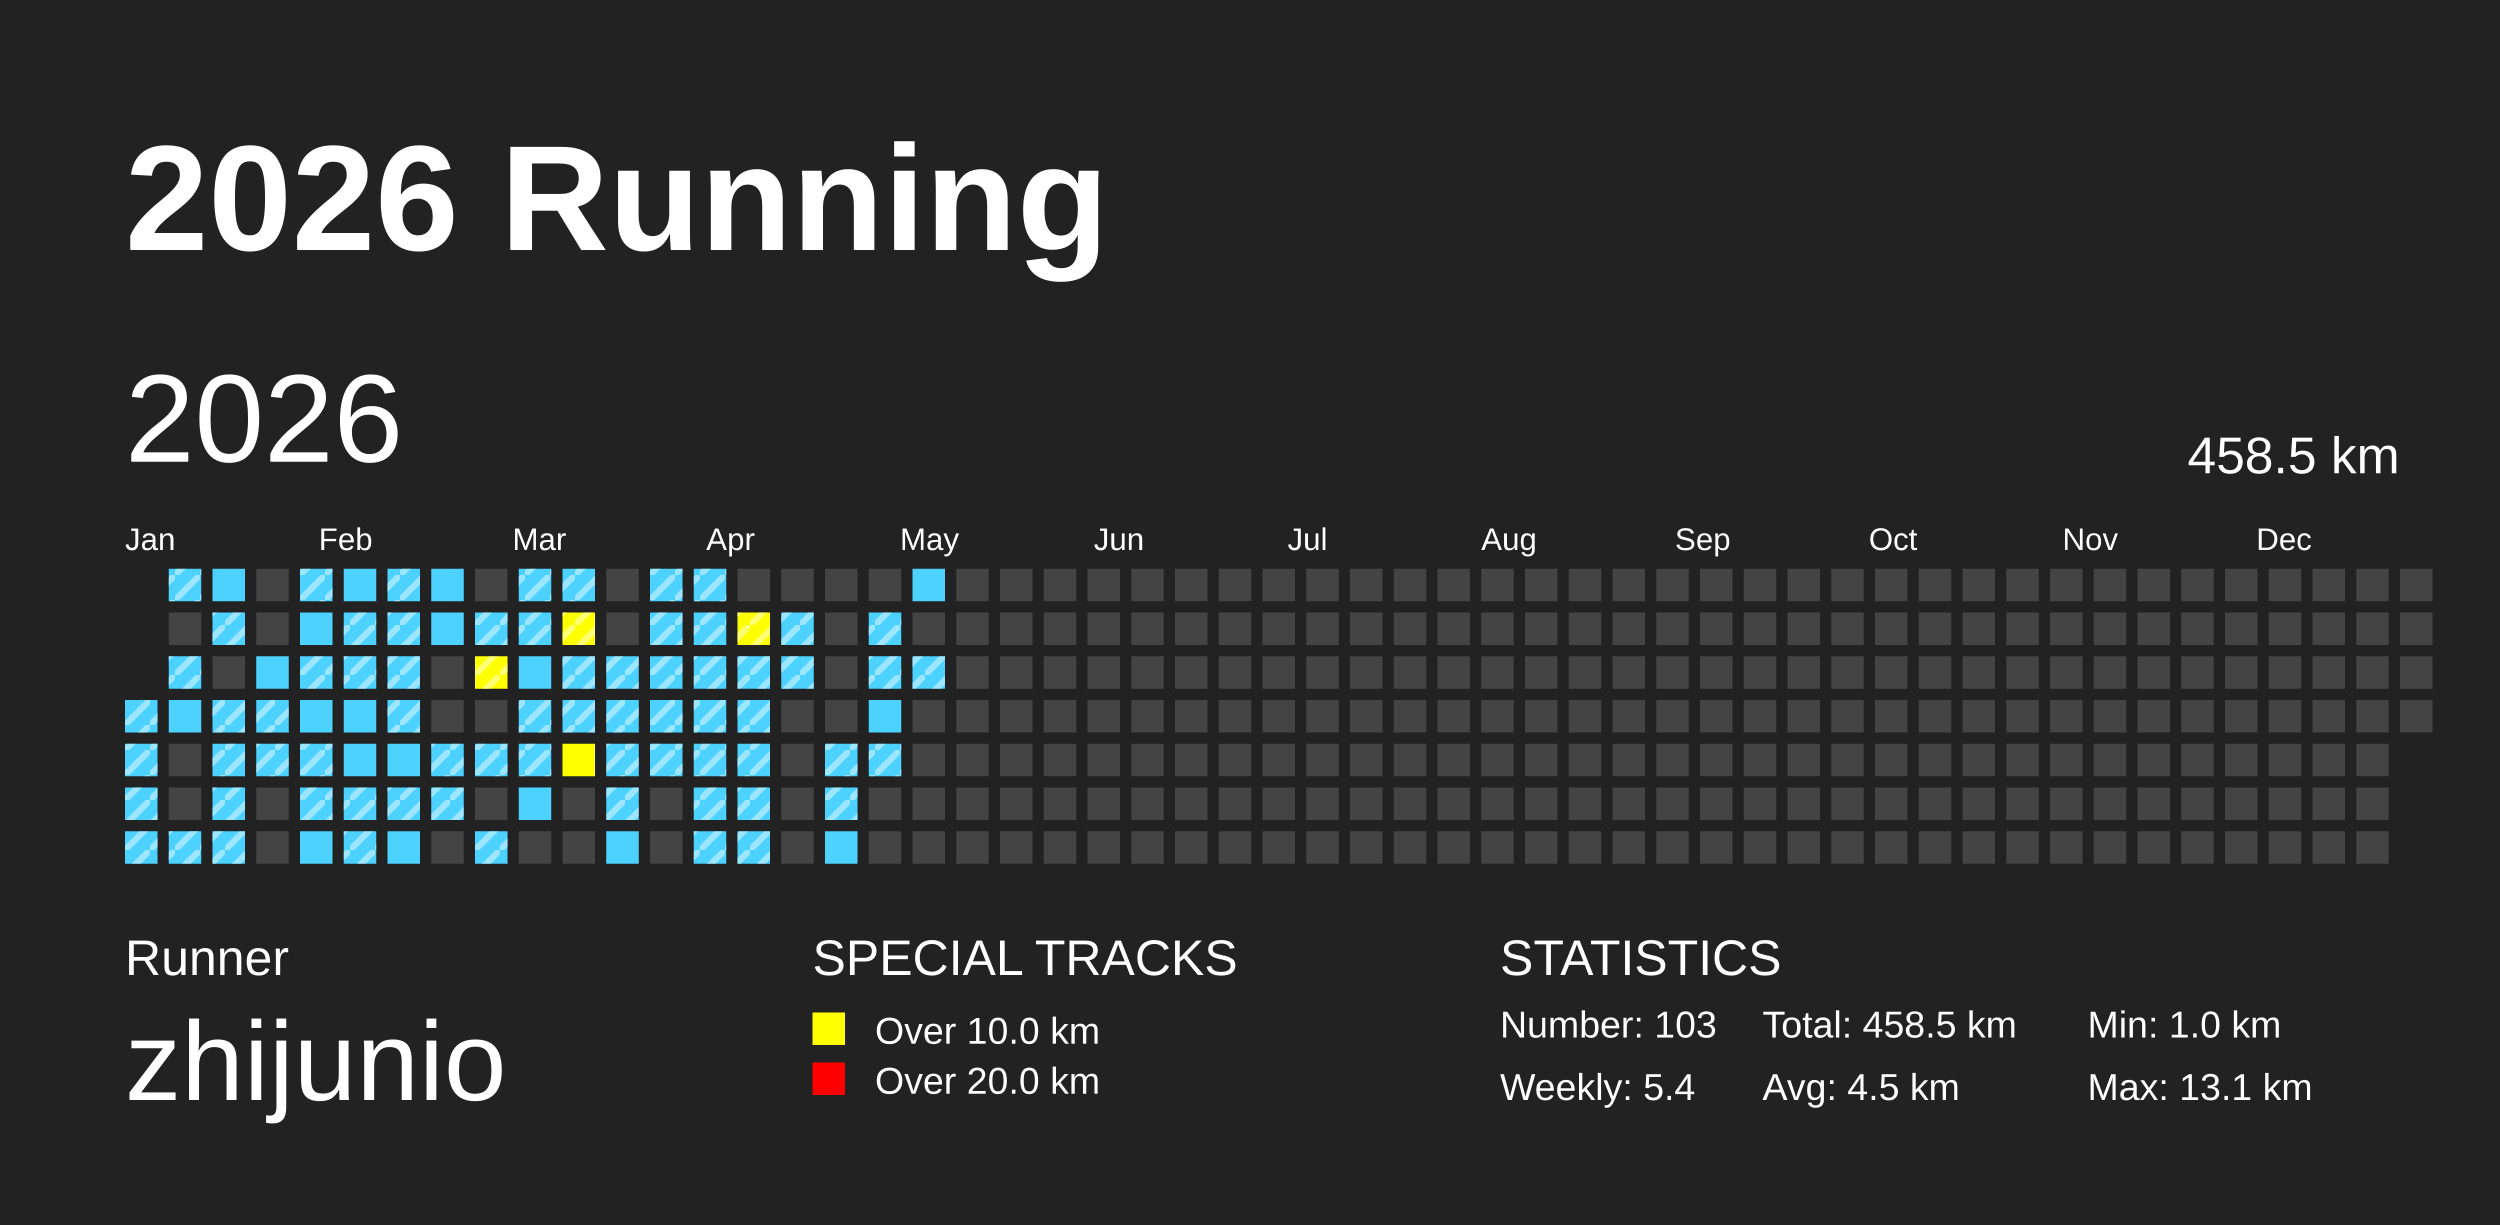
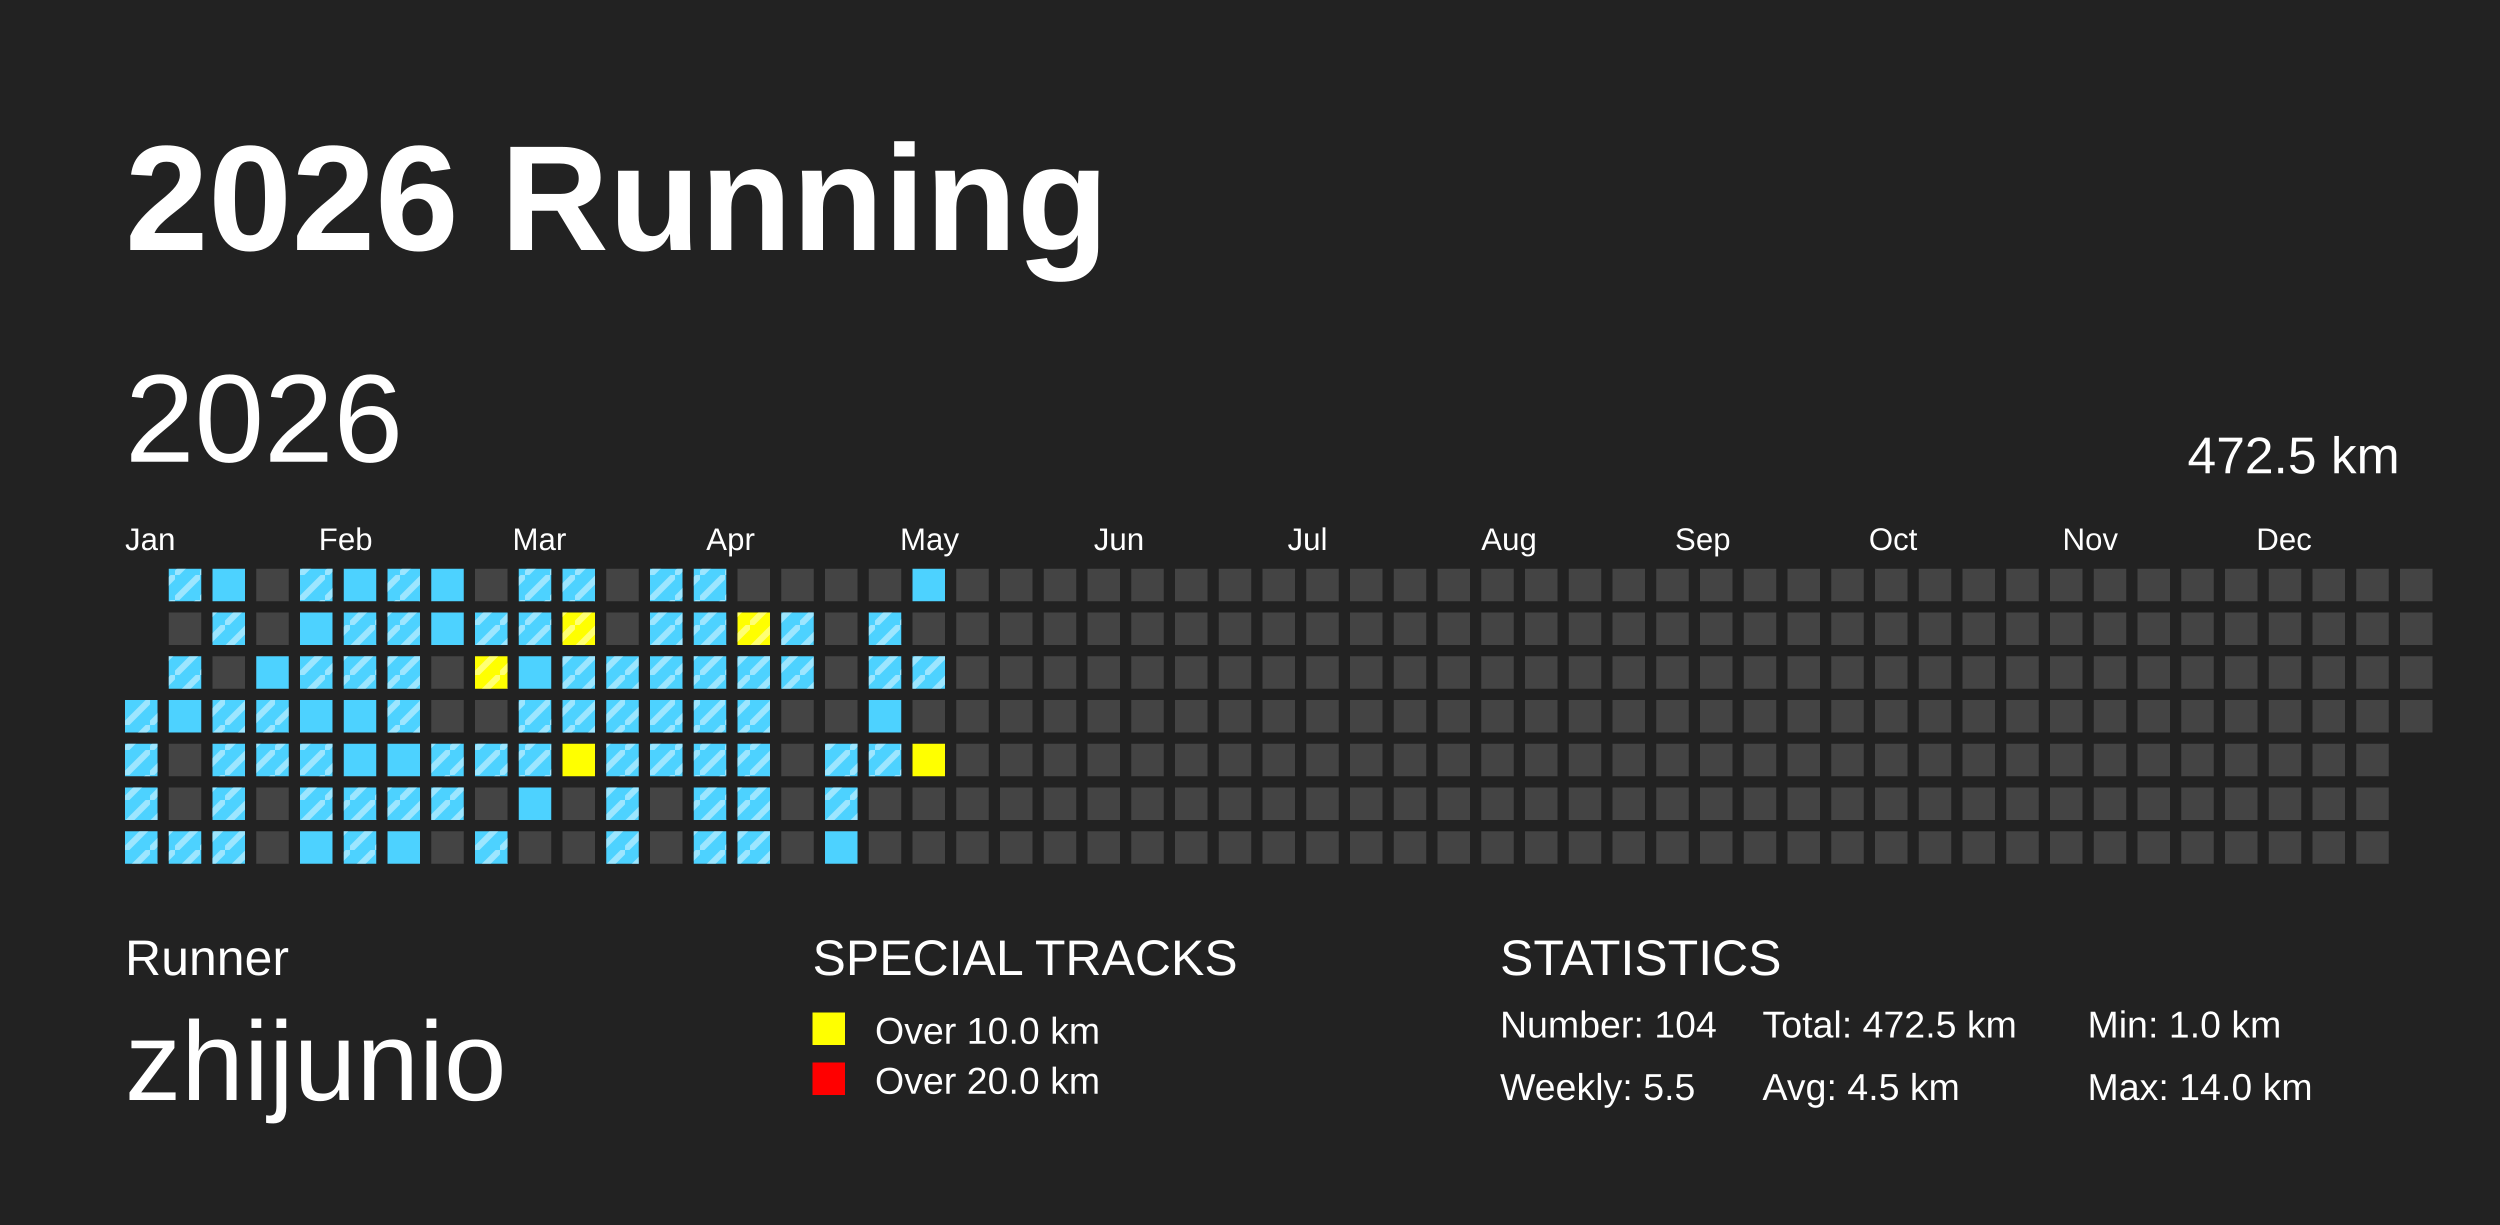
<svg xmlns="http://www.w3.org/2000/svg" baseProfile="full" height="98mm" version="1.1" viewBox="0,0,200,98" width="200mm">
  <defs>
    <pattern height="2" id="indoor-stripe" patternUnits="userSpaceOnUse" width="2">
      <line stroke="white" stroke-opacity="0.45" stroke-width="0.5" x1="0" x2="2" y1="2" y2="0" />
    </pattern>
  </defs>
  <rect fill="#222222" height="98" width="200" x="0" y="0" />
  <text fill="#FFFFFF" style="font-size:12px; font-family:Arial; font-weight:bold;" x="10" y="20">2026 Running</text>
  <text fill="#FFFFFF" style="font-size:4px; font-family:Arial" x="10" y="78">Runner</text>
  <text fill="#FFFFFF" style="font-size:9px; font-family:Arial" x="10" y="88">zhijunio</text>
  <text fill="#FFFFFF" style="font-size:4px; font-family:Arial" x="65" y="78">SPECIAL TRACKS</text>
  <rect fill="yellow" height="2.6" width="2.6" x="65" y="81" />
  <text fill="#FFFFFF" style="font-size:3px; font-family:Arial" x="70" y="83.5">Over 10.0 km</text>
  <rect fill="red" height="2.6" width="2.6" x="65" y="85" />
  <text fill="#FFFFFF" style="font-size:3px; font-family:Arial" x="70" y="87.5">Over 20.0 km</text>
  <text fill="#FFFFFF" style="font-size:4px; font-family:Arial" x="120" y="78">STATISTICS</text>
-   <text fill="#FFFFFF" style="font-size:3px; font-family:Arial" x="120" y="83">Number: 103</text>
-   <text fill="#FFFFFF" style="font-size:3px; font-family:Arial" x="120" y="88">Weekly: 5.4</text>
-   <text fill="#FFFFFF" style="font-size:3px; font-family:Arial" x="141" y="83">Total: 458.5 km</text>
+   <text fill="#FFFFFF" style="font-size:3px; font-family:Arial" x="120" y="83">Number: 104</text>
+   <text fill="#FFFFFF" style="font-size:3px; font-family:Arial" x="120" y="88">Weekly: 5.5</text>
+   <text fill="#FFFFFF" style="font-size:3px; font-family:Arial" x="141" y="83">Total: 472.5 km</text>
  <text fill="#FFFFFF" style="font-size:3px; font-family:Arial" x="141" y="88">Avg: 4.5 km</text>
  <text fill="#FFFFFF" style="font-size:3px; font-family:Arial" x="167" y="83">Min: 1.0 km</text>
-   <text fill="#FFFFFF" style="font-size:3px; font-family:Arial" x="167" y="88">Max: 13.1 km</text>
+   <text fill="#FFFFFF" style="font-size:3px; font-family:Arial" x="167" y="88">Max: 14.0 km</text>
  <text dominant-baseline="hanging" fill="#FFFFFF" style="font-size:10.0px; font-family:Arial;" x="10" y="30">2026</text>
-   <text dominant-baseline="hanging" fill="#FFFFFF" style="font-size:4.125px; font-family:Arial;" x="175" y="35">458.5 km</text>
+   <text dominant-baseline="hanging" fill="#FFFFFF" style="font-size:4.125px; font-family:Arial;" x="175" y="35">472.5 km</text>
  <text fill="#FFFFFF" style="font-size:2.5px; font-family:Arial" x="10.0" y="44">Jan</text>
  <text fill="#FFFFFF" style="font-size:2.5px; font-family:Arial" x="25.5" y="44">Feb</text>
  <text fill="#FFFFFF" style="font-size:2.5px; font-family:Arial" x="41.0" y="44">Mar</text>
  <text fill="#FFFFFF" style="font-size:2.5px; font-family:Arial" x="56.5" y="44">Apr</text>
  <text fill="#FFFFFF" style="font-size:2.5px; font-family:Arial" x="72.0" y="44">May</text>
  <text fill="#FFFFFF" style="font-size:2.5px; font-family:Arial" x="87.5" y="44">Jun</text>
  <text fill="#FFFFFF" style="font-size:2.5px; font-family:Arial" x="103.0" y="44">Jul</text>
  <text fill="#FFFFFF" style="font-size:2.5px; font-family:Arial" x="118.5" y="44">Aug</text>
  <text fill="#FFFFFF" style="font-size:2.5px; font-family:Arial" x="134.0" y="44">Sep</text>
  <text fill="#FFFFFF" style="font-size:2.5px; font-family:Arial" x="149.5" y="44">Oct</text>
  <text fill="#FFFFFF" style="font-size:2.5px; font-family:Arial" x="165.0" y="44">Nov</text>
  <text fill="#FFFFFF" style="font-size:2.5px; font-family:Arial" x="180.5" y="44">Dec</text>
  <rect fill="#4DD2FF" height="2.6" width="2.6" x="10.0" y="56.0" />
  <rect fill="url(#indoor-stripe)" height="2.6" width="2.6" x="10.0" y="56.0" />
  <rect fill="#4DD2FF" height="2.6" width="2.6" x="10.0" y="59.5" />
  <rect fill="url(#indoor-stripe)" height="2.6" width="2.6" x="10.0" y="59.5" />
  <rect fill="#4DD2FF" height="2.6" width="2.6" x="10.0" y="63.0" />
  <rect fill="url(#indoor-stripe)" height="2.6" width="2.6" x="10.0" y="63.0" />
  <rect fill="#4DD2FF" height="2.6" width="2.6" x="10.0" y="66.5" />
  <rect fill="url(#indoor-stripe)" height="2.6" width="2.6" x="10.0" y="66.5" />
  <rect fill="#4DD2FF" height="2.6" width="2.6" x="13.5" y="45.5" />
  <rect fill="url(#indoor-stripe)" height="2.6" width="2.6" x="13.5" y="45.5" />
  <rect fill="#444444" height="2.6" width="2.6" x="13.5" y="49.0" />
  <rect fill="#4DD2FF" height="2.6" width="2.6" x="13.5" y="52.5" />
  <rect fill="url(#indoor-stripe)" height="2.6" width="2.6" x="13.5" y="52.5" />
  <rect fill="#4DD2FF" height="2.6" width="2.6" x="13.5" y="56.0" />
  <rect fill="#444444" height="2.6" width="2.6" x="13.5" y="59.5" />
  <rect fill="#444444" height="2.6" width="2.6" x="13.5" y="63.0" />
  <rect fill="#4DD2FF" height="2.6" width="2.6" x="13.5" y="66.5" />
  <rect fill="url(#indoor-stripe)" height="2.6" width="2.6" x="13.5" y="66.5" />
  <rect fill="#4DD2FF" height="2.6" width="2.6" x="17.0" y="45.5" />
  <rect fill="#4DD2FF" height="2.6" width="2.6" x="17.0" y="49.0" />
  <rect fill="url(#indoor-stripe)" height="2.6" width="2.6" x="17.0" y="49.0" />
  <rect fill="#444444" height="2.6" width="2.6" x="17.0" y="52.5" />
  <rect fill="#4DD2FF" height="2.6" width="2.6" x="17.0" y="56.0" />
  <rect fill="url(#indoor-stripe)" height="2.6" width="2.6" x="17.0" y="56.0" />
  <rect fill="#4DD2FF" height="2.6" width="2.6" x="17.0" y="59.5" />
  <rect fill="url(#indoor-stripe)" height="2.6" width="2.6" x="17.0" y="59.5" />
  <rect fill="#4DD2FF" height="2.6" width="2.6" x="17.0" y="63.0" />
  <rect fill="url(#indoor-stripe)" height="2.6" width="2.6" x="17.0" y="63.0" />
  <rect fill="#4DD2FF" height="2.6" width="2.6" x="17.0" y="66.5" />
  <rect fill="url(#indoor-stripe)" height="2.6" width="2.6" x="17.0" y="66.5" />
  <rect fill="#444444" height="2.6" width="2.6" x="20.5" y="45.5" />
  <rect fill="#444444" height="2.6" width="2.6" x="20.5" y="49.0" />
  <rect fill="#4DD2FF" height="2.6" width="2.6" x="20.5" y="52.5" />
  <rect fill="#4DD2FF" height="2.6" width="2.6" x="20.5" y="56.0" />
  <rect fill="url(#indoor-stripe)" height="2.6" width="2.6" x="20.5" y="56.0" />
  <rect fill="#4DD2FF" height="2.6" width="2.6" x="20.5" y="59.5" />
  <rect fill="url(#indoor-stripe)" height="2.6" width="2.6" x="20.5" y="59.5" />
  <rect fill="#444444" height="2.6" width="2.6" x="20.5" y="63.0" />
  <rect fill="#444444" height="2.6" width="2.6" x="20.5" y="66.5" />
  <rect fill="#4DD2FF" height="2.6" width="2.6" x="24.0" y="45.5" />
  <rect fill="url(#indoor-stripe)" height="2.6" width="2.6" x="24.0" y="45.5" />
  <rect fill="#4DD2FF" height="2.6" width="2.6" x="24.0" y="49.0" />
  <rect fill="#4DD2FF" height="2.6" width="2.6" x="24.0" y="52.5" />
  <rect fill="url(#indoor-stripe)" height="2.6" width="2.6" x="24.0" y="52.5" />
  <rect fill="#4DD2FF" height="2.6" width="2.6" x="24.0" y="56.0" />
  <rect fill="#4DD2FF" height="2.6" width="2.6" x="24.0" y="59.5" />
  <rect fill="url(#indoor-stripe)" height="2.6" width="2.6" x="24.0" y="59.5" />
  <rect fill="#4DD2FF" height="2.6" width="2.6" x="24.0" y="63.0" />
  <rect fill="url(#indoor-stripe)" height="2.6" width="2.6" x="24.0" y="63.0" />
  <rect fill="#4DD2FF" height="2.6" width="2.6" x="24.0" y="66.5" />
  <rect fill="#4DD2FF" height="2.6" width="2.6" x="27.5" y="45.5" />
  <rect fill="#4DD2FF" height="2.6" width="2.6" x="27.5" y="49.0" />
  <rect fill="url(#indoor-stripe)" height="2.6" width="2.6" x="27.5" y="49.0" />
  <rect fill="#4DD2FF" height="2.6" width="2.6" x="27.5" y="52.5" />
  <rect fill="url(#indoor-stripe)" height="2.6" width="2.6" x="27.5" y="52.5" />
  <rect fill="#4DD2FF" height="2.6" width="2.6" x="27.5" y="56.0" />
  <rect fill="#4DD2FF" height="2.6" width="2.6" x="27.5" y="59.5" />
  <rect fill="#4DD2FF" height="2.6" width="2.6" x="27.5" y="63.0" />
  <rect fill="url(#indoor-stripe)" height="2.6" width="2.6" x="27.5" y="63.0" />
  <rect fill="#4DD2FF" height="2.6" width="2.6" x="27.5" y="66.5" />
  <rect fill="url(#indoor-stripe)" height="2.6" width="2.6" x="27.5" y="66.5" />
  <rect fill="#4DD2FF" height="2.6" width="2.6" x="31.0" y="45.5" />
  <rect fill="url(#indoor-stripe)" height="2.6" width="2.6" x="31.0" y="45.5" />
  <rect fill="#4DD2FF" height="2.6" width="2.6" x="31.0" y="49.0" />
  <rect fill="url(#indoor-stripe)" height="2.6" width="2.6" x="31.0" y="49.0" />
  <rect fill="#4DD2FF" height="2.6" width="2.6" x="31.0" y="52.5" />
  <rect fill="url(#indoor-stripe)" height="2.6" width="2.6" x="31.0" y="52.5" />
  <rect fill="#4DD2FF" height="2.6" width="2.6" x="31.0" y="56.0" />
  <rect fill="url(#indoor-stripe)" height="2.6" width="2.6" x="31.0" y="56.0" />
  <rect fill="#4DD2FF" height="2.6" width="2.6" x="31.0" y="59.5" />
  <rect fill="#4DD2FF" height="2.6" width="2.6" x="31.0" y="63.0" />
  <rect fill="url(#indoor-stripe)" height="2.6" width="2.6" x="31.0" y="63.0" />
  <rect fill="#4DD2FF" height="2.6" width="2.6" x="31.0" y="66.5" />
  <rect fill="#4DD2FF" height="2.6" width="2.6" x="34.5" y="45.5" />
  <rect fill="#4DD2FF" height="2.6" width="2.6" x="34.5" y="49.0" />
  <rect fill="#444444" height="2.6" width="2.6" x="34.5" y="52.5" />
  <rect fill="#444444" height="2.6" width="2.6" x="34.5" y="56.0" />
  <rect fill="#4DD2FF" height="2.6" width="2.6" x="34.5" y="59.5" />
  <rect fill="url(#indoor-stripe)" height="2.6" width="2.6" x="34.5" y="59.5" />
  <rect fill="#4DD2FF" height="2.6" width="2.6" x="34.5" y="63.0" />
  <rect fill="url(#indoor-stripe)" height="2.6" width="2.6" x="34.5" y="63.0" />
  <rect fill="#444444" height="2.6" width="2.6" x="34.5" y="66.5" />
  <rect fill="#444444" height="2.6" width="2.6" x="38.0" y="45.5" />
  <rect fill="#4DD2FF" height="2.6" width="2.6" x="38.0" y="49.0" />
  <rect fill="url(#indoor-stripe)" height="2.6" width="2.6" x="38.0" y="49.0" />
  <rect fill="yellow" height="2.6" width="2.6" x="38.0" y="52.5" />
  <rect fill="url(#indoor-stripe)" height="2.6" width="2.6" x="38.0" y="52.5" />
  <rect fill="#444444" height="2.6" width="2.6" x="38.0" y="56.0" />
  <rect fill="#4DD2FF" height="2.6" width="2.6" x="38.0" y="59.5" />
  <rect fill="url(#indoor-stripe)" height="2.6" width="2.6" x="38.0" y="59.5" />
  <rect fill="#444444" height="2.6" width="2.6" x="38.0" y="63.0" />
  <rect fill="#4DD2FF" height="2.6" width="2.6" x="38.0" y="66.5" />
  <rect fill="url(#indoor-stripe)" height="2.6" width="2.6" x="38.0" y="66.5" />
  <rect fill="#4DD2FF" height="2.6" width="2.6" x="41.5" y="45.5" />
  <rect fill="url(#indoor-stripe)" height="2.6" width="2.6" x="41.5" y="45.5" />
  <rect fill="#4DD2FF" height="2.6" width="2.6" x="41.5" y="49.0" />
  <rect fill="url(#indoor-stripe)" height="2.6" width="2.6" x="41.5" y="49.0" />
  <rect fill="#4DD2FF" height="2.6" width="2.6" x="41.5" y="52.5" />
  <rect fill="#4DD2FF" height="2.6" width="2.6" x="41.5" y="56.0" />
  <rect fill="url(#indoor-stripe)" height="2.6" width="2.6" x="41.5" y="56.0" />
  <rect fill="#4DD2FF" height="2.6" width="2.6" x="41.5" y="59.5" />
  <rect fill="url(#indoor-stripe)" height="2.6" width="2.6" x="41.5" y="59.5" />
  <rect fill="#4DD2FF" height="2.6" width="2.6" x="41.5" y="63.0" />
  <rect fill="#444444" height="2.6" width="2.6" x="41.5" y="66.5" />
  <rect fill="#4DD2FF" height="2.6" width="2.6" x="45.0" y="45.5" />
  <rect fill="url(#indoor-stripe)" height="2.6" width="2.6" x="45.0" y="45.5" />
  <rect fill="yellow" height="2.6" width="2.6" x="45.0" y="49.0" />
  <rect fill="url(#indoor-stripe)" height="2.6" width="2.6" x="45.0" y="49.0" />
  <rect fill="#4DD2FF" height="2.6" width="2.6" x="45.0" y="52.5" />
  <rect fill="url(#indoor-stripe)" height="2.6" width="2.6" x="45.0" y="52.5" />
  <rect fill="#4DD2FF" height="2.6" width="2.6" x="45.0" y="56.0" />
  <rect fill="url(#indoor-stripe)" height="2.6" width="2.6" x="45.0" y="56.0" />
  <rect fill="yellow" height="2.6" width="2.6" x="45.0" y="59.5" />
  <rect fill="#444444" height="2.6" width="2.6" x="45.0" y="63.0" />
  <rect fill="#444444" height="2.6" width="2.6" x="45.0" y="66.5" />
  <rect fill="#444444" height="2.6" width="2.6" x="48.5" y="45.5" />
  <rect fill="#444444" height="2.6" width="2.6" x="48.5" y="49.0" />
  <rect fill="#4DD2FF" height="2.6" width="2.6" x="48.5" y="52.5" />
  <rect fill="url(#indoor-stripe)" height="2.6" width="2.6" x="48.5" y="52.5" />
  <rect fill="#4DD2FF" height="2.6" width="2.6" x="48.5" y="56.0" />
  <rect fill="url(#indoor-stripe)" height="2.6" width="2.6" x="48.5" y="56.0" />
  <rect fill="#4DD2FF" height="2.6" width="2.6" x="48.5" y="59.5" />
  <rect fill="url(#indoor-stripe)" height="2.6" width="2.6" x="48.5" y="59.5" />
  <rect fill="#4DD2FF" height="2.6" width="2.6" x="48.5" y="63.0" />
  <rect fill="url(#indoor-stripe)" height="2.6" width="2.6" x="48.5" y="63.0" />
  <rect fill="#4DD2FF" height="2.6" width="2.6" x="48.5" y="66.5" />
+   <rect fill="url(#indoor-stripe)" height="2.6" width="2.6" x="48.5" y="66.5" />
  <rect fill="#4DD2FF" height="2.6" width="2.6" x="52.0" y="45.5" />
  <rect fill="url(#indoor-stripe)" height="2.6" width="2.6" x="52.0" y="45.5" />
  <rect fill="#4DD2FF" height="2.6" width="2.6" x="52.0" y="49.0" />
  <rect fill="url(#indoor-stripe)" height="2.6" width="2.6" x="52.0" y="49.0" />
  <rect fill="#4DD2FF" height="2.6" width="2.6" x="52.0" y="52.5" />
  <rect fill="url(#indoor-stripe)" height="2.6" width="2.6" x="52.0" y="52.5" />
  <rect fill="#4DD2FF" height="2.6" width="2.6" x="52.0" y="56.0" />
  <rect fill="url(#indoor-stripe)" height="2.6" width="2.6" x="52.0" y="56.0" />
  <rect fill="#4DD2FF" height="2.6" width="2.6" x="52.0" y="59.5" />
  <rect fill="url(#indoor-stripe)" height="2.6" width="2.6" x="52.0" y="59.5" />
  <rect fill="#444444" height="2.6" width="2.6" x="52.0" y="63.0" />
  <rect fill="#444444" height="2.6" width="2.6" x="52.0" y="66.5" />
  <rect fill="#4DD2FF" height="2.6" width="2.6" x="55.5" y="45.5" />
  <rect fill="url(#indoor-stripe)" height="2.6" width="2.6" x="55.5" y="45.5" />
  <rect fill="#4DD2FF" height="2.6" width="2.6" x="55.5" y="49.0" />
  <rect fill="url(#indoor-stripe)" height="2.6" width="2.6" x="55.5" y="49.0" />
  <rect fill="#4DD2FF" height="2.6" width="2.6" x="55.5" y="52.5" />
  <rect fill="url(#indoor-stripe)" height="2.6" width="2.6" x="55.5" y="52.5" />
  <rect fill="#4DD2FF" height="2.6" width="2.6" x="55.5" y="56.0" />
  <rect fill="url(#indoor-stripe)" height="2.6" width="2.6" x="55.5" y="56.0" />
  <rect fill="#4DD2FF" height="2.6" width="2.6" x="55.5" y="59.5" />
  <rect fill="url(#indoor-stripe)" height="2.6" width="2.6" x="55.5" y="59.5" />
  <rect fill="#4DD2FF" height="2.6" width="2.6" x="55.5" y="63.0" />
  <rect fill="url(#indoor-stripe)" height="2.6" width="2.6" x="55.5" y="63.0" />
  <rect fill="#4DD2FF" height="2.6" width="2.6" x="55.5" y="66.5" />
  <rect fill="url(#indoor-stripe)" height="2.6" width="2.6" x="55.5" y="66.5" />
  <rect fill="#444444" height="2.6" width="2.6" x="59.0" y="45.5" />
  <rect fill="yellow" height="2.6" width="2.6" x="59.0" y="49.0" />
  <rect fill="url(#indoor-stripe)" height="2.6" width="2.6" x="59.0" y="49.0" />
  <rect fill="#4DD2FF" height="2.6" width="2.6" x="59.0" y="52.5" />
  <rect fill="url(#indoor-stripe)" height="2.6" width="2.6" x="59.0" y="52.5" />
  <rect fill="#4DD2FF" height="2.6" width="2.6" x="59.0" y="56.0" />
  <rect fill="url(#indoor-stripe)" height="2.6" width="2.6" x="59.0" y="56.0" />
  <rect fill="#4DD2FF" height="2.6" width="2.6" x="59.0" y="59.5" />
  <rect fill="url(#indoor-stripe)" height="2.6" width="2.6" x="59.0" y="59.5" />
  <rect fill="#4DD2FF" height="2.6" width="2.6" x="59.0" y="63.0" />
  <rect fill="url(#indoor-stripe)" height="2.6" width="2.6" x="59.0" y="63.0" />
  <rect fill="#4DD2FF" height="2.6" width="2.6" x="59.0" y="66.5" />
  <rect fill="url(#indoor-stripe)" height="2.6" width="2.6" x="59.0" y="66.5" />
  <rect fill="#444444" height="2.6" width="2.6" x="62.5" y="45.5" />
  <rect fill="#4DD2FF" height="2.6" width="2.6" x="62.5" y="49.0" />
  <rect fill="url(#indoor-stripe)" height="2.6" width="2.6" x="62.5" y="49.0" />
  <rect fill="#4DD2FF" height="2.6" width="2.6" x="62.5" y="52.5" />
  <rect fill="url(#indoor-stripe)" height="2.6" width="2.6" x="62.5" y="52.5" />
  <rect fill="#444444" height="2.6" width="2.6" x="62.5" y="56.0" />
  <rect fill="#444444" height="2.6" width="2.6" x="62.5" y="59.5" />
  <rect fill="#444444" height="2.6" width="2.6" x="62.5" y="63.0" />
  <rect fill="#444444" height="2.6" width="2.6" x="62.5" y="66.5" />
  <rect fill="#444444" height="2.6" width="2.6" x="66.0" y="45.5" />
  <rect fill="#444444" height="2.6" width="2.6" x="66.0" y="49.0" />
  <rect fill="#444444" height="2.6" width="2.6" x="66.0" y="52.5" />
  <rect fill="#444444" height="2.6" width="2.6" x="66.0" y="56.0" />
  <rect fill="#4DD2FF" height="2.6" width="2.6" x="66.0" y="59.5" />
  <rect fill="url(#indoor-stripe)" height="2.6" width="2.6" x="66.0" y="59.5" />
  <rect fill="#4DD2FF" height="2.6" width="2.6" x="66.0" y="63.0" />
  <rect fill="url(#indoor-stripe)" height="2.6" width="2.6" x="66.0" y="63.0" />
  <rect fill="#4DD2FF" height="2.6" width="2.6" x="66.0" y="66.5" />
  <rect fill="#444444" height="2.6" width="2.6" x="69.5" y="45.5" />
  <rect fill="#4DD2FF" height="2.6" width="2.6" x="69.5" y="49.0" />
  <rect fill="url(#indoor-stripe)" height="2.6" width="2.6" x="69.5" y="49.0" />
  <rect fill="#4DD2FF" height="2.6" width="2.6" x="69.5" y="52.5" />
  <rect fill="url(#indoor-stripe)" height="2.6" width="2.6" x="69.5" y="52.5" />
  <rect fill="#4DD2FF" height="2.6" width="2.6" x="69.5" y="56.0" />
  <rect fill="#4DD2FF" height="2.6" width="2.6" x="69.5" y="59.5" />
  <rect fill="url(#indoor-stripe)" height="2.6" width="2.6" x="69.5" y="59.5" />
  <rect fill="#444444" height="2.6" width="2.6" x="69.5" y="63.0" />
  <rect fill="#444444" height="2.6" width="2.6" x="69.5" y="66.5" />
  <rect fill="#4DD2FF" height="2.6" width="2.6" x="73.0" y="45.5" />
  <rect fill="#444444" height="2.6" width="2.6" x="73.0" y="49.0" />
  <rect fill="#4DD2FF" height="2.6" width="2.6" x="73.0" y="52.5" />
  <rect fill="url(#indoor-stripe)" height="2.6" width="2.6" x="73.0" y="52.5" />
  <rect fill="#444444" height="2.6" width="2.6" x="73.0" y="56.0" />
-   <rect fill="#444444" height="2.6" width="2.6" x="73.0" y="59.5" />
+   <rect fill="yellow" height="2.6" width="2.6" x="73.0" y="59.5" />
  <rect fill="#444444" height="2.6" width="2.6" x="73.0" y="63.0" />
  <rect fill="#444444" height="2.6" width="2.6" x="73.0" y="66.5" />
  <rect fill="#444444" height="2.6" width="2.6" x="76.5" y="45.5" />
  <rect fill="#444444" height="2.6" width="2.6" x="76.5" y="49.0" />
  <rect fill="#444444" height="2.6" width="2.6" x="76.5" y="52.5" />
  <rect fill="#444444" height="2.6" width="2.6" x="76.5" y="56.0" />
  <rect fill="#444444" height="2.6" width="2.6" x="76.5" y="59.5" />
  <rect fill="#444444" height="2.6" width="2.6" x="76.5" y="63.0" />
  <rect fill="#444444" height="2.6" width="2.6" x="76.5" y="66.5" />
  <rect fill="#444444" height="2.6" width="2.6" x="80.0" y="45.5" />
  <rect fill="#444444" height="2.6" width="2.6" x="80.0" y="49.0" />
  <rect fill="#444444" height="2.6" width="2.6" x="80.0" y="52.5" />
  <rect fill="#444444" height="2.6" width="2.6" x="80.0" y="56.0" />
  <rect fill="#444444" height="2.6" width="2.6" x="80.0" y="59.5" />
  <rect fill="#444444" height="2.6" width="2.6" x="80.0" y="63.0" />
  <rect fill="#444444" height="2.6" width="2.6" x="80.0" y="66.5" />
  <rect fill="#444444" height="2.6" width="2.6" x="83.5" y="45.5" />
  <rect fill="#444444" height="2.6" width="2.6" x="83.5" y="49.0" />
  <rect fill="#444444" height="2.6" width="2.6" x="83.5" y="52.5" />
  <rect fill="#444444" height="2.6" width="2.6" x="83.5" y="56.0" />
  <rect fill="#444444" height="2.6" width="2.6" x="83.5" y="59.5" />
  <rect fill="#444444" height="2.6" width="2.6" x="83.5" y="63.0" />
  <rect fill="#444444" height="2.6" width="2.6" x="83.5" y="66.5" />
  <rect fill="#444444" height="2.6" width="2.6" x="87.0" y="45.5" />
  <rect fill="#444444" height="2.6" width="2.6" x="87.0" y="49.0" />
  <rect fill="#444444" height="2.6" width="2.6" x="87.0" y="52.5" />
  <rect fill="#444444" height="2.6" width="2.6" x="87.0" y="56.0" />
  <rect fill="#444444" height="2.6" width="2.6" x="87.0" y="59.5" />
  <rect fill="#444444" height="2.6" width="2.6" x="87.0" y="63.0" />
  <rect fill="#444444" height="2.6" width="2.6" x="87.0" y="66.5" />
  <rect fill="#444444" height="2.6" width="2.6" x="90.5" y="45.5" />
  <rect fill="#444444" height="2.6" width="2.6" x="90.5" y="49.0" />
  <rect fill="#444444" height="2.6" width="2.6" x="90.5" y="52.5" />
  <rect fill="#444444" height="2.6" width="2.6" x="90.5" y="56.0" />
  <rect fill="#444444" height="2.6" width="2.6" x="90.5" y="59.5" />
  <rect fill="#444444" height="2.6" width="2.6" x="90.5" y="63.0" />
  <rect fill="#444444" height="2.6" width="2.6" x="90.5" y="66.5" />
  <rect fill="#444444" height="2.6" width="2.6" x="94.0" y="45.5" />
  <rect fill="#444444" height="2.6" width="2.6" x="94.0" y="49.0" />
  <rect fill="#444444" height="2.6" width="2.6" x="94.0" y="52.5" />
  <rect fill="#444444" height="2.6" width="2.6" x="94.0" y="56.0" />
  <rect fill="#444444" height="2.6" width="2.6" x="94.0" y="59.5" />
  <rect fill="#444444" height="2.6" width="2.6" x="94.0" y="63.0" />
  <rect fill="#444444" height="2.6" width="2.6" x="94.0" y="66.5" />
  <rect fill="#444444" height="2.6" width="2.6" x="97.5" y="45.5" />
  <rect fill="#444444" height="2.6" width="2.6" x="97.5" y="49.0" />
  <rect fill="#444444" height="2.6" width="2.6" x="97.5" y="52.5" />
  <rect fill="#444444" height="2.6" width="2.6" x="97.5" y="56.0" />
  <rect fill="#444444" height="2.6" width="2.6" x="97.5" y="59.5" />
  <rect fill="#444444" height="2.6" width="2.6" x="97.5" y="63.0" />
  <rect fill="#444444" height="2.6" width="2.6" x="97.5" y="66.5" />
  <rect fill="#444444" height="2.6" width="2.6" x="101.0" y="45.5" />
  <rect fill="#444444" height="2.6" width="2.6" x="101.0" y="49.0" />
  <rect fill="#444444" height="2.6" width="2.6" x="101.0" y="52.5" />
  <rect fill="#444444" height="2.6" width="2.6" x="101.0" y="56.0" />
  <rect fill="#444444" height="2.6" width="2.6" x="101.0" y="59.5" />
  <rect fill="#444444" height="2.6" width="2.6" x="101.0" y="63.0" />
  <rect fill="#444444" height="2.6" width="2.6" x="101.0" y="66.5" />
  <rect fill="#444444" height="2.6" width="2.6" x="104.5" y="45.5" />
  <rect fill="#444444" height="2.6" width="2.6" x="104.5" y="49.0" />
  <rect fill="#444444" height="2.6" width="2.6" x="104.5" y="52.5" />
  <rect fill="#444444" height="2.6" width="2.6" x="104.5" y="56.0" />
  <rect fill="#444444" height="2.6" width="2.6" x="104.5" y="59.5" />
  <rect fill="#444444" height="2.6" width="2.6" x="104.5" y="63.0" />
  <rect fill="#444444" height="2.6" width="2.6" x="104.5" y="66.5" />
  <rect fill="#444444" height="2.6" width="2.6" x="108.0" y="45.5" />
  <rect fill="#444444" height="2.6" width="2.6" x="108.0" y="49.0" />
  <rect fill="#444444" height="2.6" width="2.6" x="108.0" y="52.5" />
  <rect fill="#444444" height="2.6" width="2.6" x="108.0" y="56.0" />
  <rect fill="#444444" height="2.6" width="2.6" x="108.0" y="59.5" />
  <rect fill="#444444" height="2.6" width="2.6" x="108.0" y="63.0" />
  <rect fill="#444444" height="2.6" width="2.6" x="108.0" y="66.5" />
  <rect fill="#444444" height="2.6" width="2.6" x="111.5" y="45.5" />
  <rect fill="#444444" height="2.6" width="2.6" x="111.5" y="49.0" />
  <rect fill="#444444" height="2.6" width="2.6" x="111.5" y="52.5" />
  <rect fill="#444444" height="2.6" width="2.6" x="111.5" y="56.0" />
  <rect fill="#444444" height="2.6" width="2.6" x="111.5" y="59.5" />
  <rect fill="#444444" height="2.6" width="2.6" x="111.5" y="63.0" />
  <rect fill="#444444" height="2.6" width="2.6" x="111.5" y="66.5" />
  <rect fill="#444444" height="2.6" width="2.6" x="115.0" y="45.5" />
  <rect fill="#444444" height="2.6" width="2.6" x="115.0" y="49.0" />
  <rect fill="#444444" height="2.6" width="2.6" x="115.0" y="52.5" />
  <rect fill="#444444" height="2.6" width="2.6" x="115.0" y="56.0" />
  <rect fill="#444444" height="2.6" width="2.6" x="115.0" y="59.5" />
  <rect fill="#444444" height="2.6" width="2.6" x="115.0" y="63.0" />
  <rect fill="#444444" height="2.6" width="2.6" x="115.0" y="66.5" />
  <rect fill="#444444" height="2.6" width="2.6" x="118.5" y="45.5" />
  <rect fill="#444444" height="2.6" width="2.6" x="118.5" y="49.0" />
  <rect fill="#444444" height="2.6" width="2.6" x="118.5" y="52.5" />
  <rect fill="#444444" height="2.6" width="2.6" x="118.5" y="56.0" />
  <rect fill="#444444" height="2.6" width="2.6" x="118.5" y="59.5" />
  <rect fill="#444444" height="2.6" width="2.6" x="118.5" y="63.0" />
  <rect fill="#444444" height="2.6" width="2.6" x="118.5" y="66.5" />
  <rect fill="#444444" height="2.6" width="2.6" x="122.0" y="45.5" />
  <rect fill="#444444" height="2.6" width="2.6" x="122.0" y="49.0" />
  <rect fill="#444444" height="2.6" width="2.6" x="122.0" y="52.5" />
  <rect fill="#444444" height="2.6" width="2.6" x="122.0" y="56.0" />
  <rect fill="#444444" height="2.6" width="2.6" x="122.0" y="59.5" />
  <rect fill="#444444" height="2.6" width="2.6" x="122.0" y="63.0" />
  <rect fill="#444444" height="2.6" width="2.6" x="122.0" y="66.5" />
  <rect fill="#444444" height="2.6" width="2.6" x="125.5" y="45.5" />
  <rect fill="#444444" height="2.6" width="2.6" x="125.5" y="49.0" />
  <rect fill="#444444" height="2.6" width="2.6" x="125.5" y="52.5" />
  <rect fill="#444444" height="2.6" width="2.6" x="125.5" y="56.0" />
  <rect fill="#444444" height="2.6" width="2.6" x="125.5" y="59.5" />
  <rect fill="#444444" height="2.6" width="2.6" x="125.5" y="63.0" />
  <rect fill="#444444" height="2.6" width="2.6" x="125.5" y="66.5" />
  <rect fill="#444444" height="2.6" width="2.6" x="129.0" y="45.5" />
  <rect fill="#444444" height="2.6" width="2.6" x="129.0" y="49.0" />
  <rect fill="#444444" height="2.6" width="2.6" x="129.0" y="52.5" />
  <rect fill="#444444" height="2.6" width="2.6" x="129.0" y="56.0" />
  <rect fill="#444444" height="2.6" width="2.6" x="129.0" y="59.5" />
  <rect fill="#444444" height="2.6" width="2.6" x="129.0" y="63.0" />
  <rect fill="#444444" height="2.6" width="2.6" x="129.0" y="66.5" />
  <rect fill="#444444" height="2.6" width="2.6" x="132.5" y="45.5" />
  <rect fill="#444444" height="2.6" width="2.6" x="132.5" y="49.0" />
  <rect fill="#444444" height="2.6" width="2.6" x="132.5" y="52.5" />
  <rect fill="#444444" height="2.6" width="2.6" x="132.5" y="56.0" />
  <rect fill="#444444" height="2.6" width="2.6" x="132.5" y="59.5" />
  <rect fill="#444444" height="2.6" width="2.6" x="132.5" y="63.0" />
  <rect fill="#444444" height="2.6" width="2.6" x="132.5" y="66.5" />
  <rect fill="#444444" height="2.6" width="2.6" x="136.0" y="45.5" />
  <rect fill="#444444" height="2.6" width="2.6" x="136.0" y="49.0" />
  <rect fill="#444444" height="2.6" width="2.6" x="136.0" y="52.5" />
  <rect fill="#444444" height="2.6" width="2.6" x="136.0" y="56.0" />
  <rect fill="#444444" height="2.6" width="2.6" x="136.0" y="59.5" />
  <rect fill="#444444" height="2.6" width="2.6" x="136.0" y="63.0" />
  <rect fill="#444444" height="2.6" width="2.6" x="136.0" y="66.5" />
  <rect fill="#444444" height="2.6" width="2.6" x="139.5" y="45.5" />
  <rect fill="#444444" height="2.6" width="2.6" x="139.5" y="49.0" />
  <rect fill="#444444" height="2.6" width="2.6" x="139.5" y="52.5" />
  <rect fill="#444444" height="2.6" width="2.6" x="139.5" y="56.0" />
  <rect fill="#444444" height="2.6" width="2.6" x="139.5" y="59.5" />
  <rect fill="#444444" height="2.6" width="2.6" x="139.5" y="63.0" />
  <rect fill="#444444" height="2.6" width="2.6" x="139.5" y="66.5" />
  <rect fill="#444444" height="2.6" width="2.6" x="143.0" y="45.5" />
  <rect fill="#444444" height="2.6" width="2.6" x="143.0" y="49.0" />
  <rect fill="#444444" height="2.6" width="2.6" x="143.0" y="52.5" />
  <rect fill="#444444" height="2.6" width="2.6" x="143.0" y="56.0" />
  <rect fill="#444444" height="2.6" width="2.6" x="143.0" y="59.5" />
  <rect fill="#444444" height="2.6" width="2.6" x="143.0" y="63.0" />
  <rect fill="#444444" height="2.6" width="2.6" x="143.0" y="66.5" />
  <rect fill="#444444" height="2.6" width="2.6" x="146.5" y="45.5" />
  <rect fill="#444444" height="2.6" width="2.6" x="146.5" y="49.0" />
  <rect fill="#444444" height="2.6" width="2.6" x="146.5" y="52.5" />
  <rect fill="#444444" height="2.6" width="2.6" x="146.5" y="56.0" />
  <rect fill="#444444" height="2.6" width="2.6" x="146.5" y="59.5" />
  <rect fill="#444444" height="2.6" width="2.6" x="146.5" y="63.0" />
  <rect fill="#444444" height="2.6" width="2.6" x="146.5" y="66.5" />
  <rect fill="#444444" height="2.6" width="2.6" x="150.0" y="45.5" />
  <rect fill="#444444" height="2.6" width="2.6" x="150.0" y="49.0" />
  <rect fill="#444444" height="2.6" width="2.6" x="150.0" y="52.5" />
  <rect fill="#444444" height="2.6" width="2.6" x="150.0" y="56.0" />
  <rect fill="#444444" height="2.6" width="2.6" x="150.0" y="59.5" />
  <rect fill="#444444" height="2.6" width="2.6" x="150.0" y="63.0" />
  <rect fill="#444444" height="2.6" width="2.6" x="150.0" y="66.5" />
  <rect fill="#444444" height="2.6" width="2.6" x="153.5" y="45.5" />
  <rect fill="#444444" height="2.6" width="2.6" x="153.5" y="49.0" />
  <rect fill="#444444" height="2.6" width="2.6" x="153.5" y="52.5" />
  <rect fill="#444444" height="2.6" width="2.6" x="153.5" y="56.0" />
  <rect fill="#444444" height="2.6" width="2.6" x="153.5" y="59.5" />
  <rect fill="#444444" height="2.6" width="2.6" x="153.5" y="63.0" />
  <rect fill="#444444" height="2.6" width="2.6" x="153.5" y="66.5" />
  <rect fill="#444444" height="2.6" width="2.6" x="157.0" y="45.5" />
  <rect fill="#444444" height="2.6" width="2.6" x="157.0" y="49.0" />
  <rect fill="#444444" height="2.6" width="2.6" x="157.0" y="52.5" />
  <rect fill="#444444" height="2.6" width="2.6" x="157.0" y="56.0" />
  <rect fill="#444444" height="2.6" width="2.6" x="157.0" y="59.5" />
  <rect fill="#444444" height="2.6" width="2.6" x="157.0" y="63.0" />
  <rect fill="#444444" height="2.6" width="2.6" x="157.0" y="66.5" />
  <rect fill="#444444" height="2.6" width="2.6" x="160.5" y="45.5" />
  <rect fill="#444444" height="2.6" width="2.6" x="160.5" y="49.0" />
  <rect fill="#444444" height="2.6" width="2.6" x="160.5" y="52.5" />
  <rect fill="#444444" height="2.6" width="2.6" x="160.5" y="56.0" />
  <rect fill="#444444" height="2.6" width="2.6" x="160.5" y="59.5" />
  <rect fill="#444444" height="2.6" width="2.6" x="160.5" y="63.0" />
  <rect fill="#444444" height="2.6" width="2.6" x="160.5" y="66.5" />
  <rect fill="#444444" height="2.6" width="2.6" x="164.0" y="45.5" />
  <rect fill="#444444" height="2.6" width="2.6" x="164.0" y="49.0" />
  <rect fill="#444444" height="2.6" width="2.6" x="164.0" y="52.5" />
  <rect fill="#444444" height="2.6" width="2.6" x="164.0" y="56.0" />
  <rect fill="#444444" height="2.6" width="2.6" x="164.0" y="59.5" />
  <rect fill="#444444" height="2.6" width="2.6" x="164.0" y="63.0" />
  <rect fill="#444444" height="2.6" width="2.6" x="164.0" y="66.5" />
  <rect fill="#444444" height="2.6" width="2.6" x="167.5" y="45.5" />
  <rect fill="#444444" height="2.6" width="2.6" x="167.5" y="49.0" />
  <rect fill="#444444" height="2.6" width="2.6" x="167.5" y="52.5" />
  <rect fill="#444444" height="2.6" width="2.6" x="167.5" y="56.0" />
  <rect fill="#444444" height="2.6" width="2.6" x="167.5" y="59.5" />
  <rect fill="#444444" height="2.6" width="2.6" x="167.5" y="63.0" />
  <rect fill="#444444" height="2.6" width="2.6" x="167.5" y="66.5" />
  <rect fill="#444444" height="2.6" width="2.6" x="171.0" y="45.5" />
  <rect fill="#444444" height="2.6" width="2.6" x="171.0" y="49.0" />
  <rect fill="#444444" height="2.6" width="2.6" x="171.0" y="52.5" />
  <rect fill="#444444" height="2.6" width="2.6" x="171.0" y="56.0" />
  <rect fill="#444444" height="2.6" width="2.6" x="171.0" y="59.5" />
  <rect fill="#444444" height="2.6" width="2.6" x="171.0" y="63.0" />
  <rect fill="#444444" height="2.6" width="2.6" x="171.0" y="66.5" />
  <rect fill="#444444" height="2.6" width="2.6" x="174.5" y="45.5" />
  <rect fill="#444444" height="2.6" width="2.6" x="174.5" y="49.0" />
  <rect fill="#444444" height="2.6" width="2.6" x="174.5" y="52.5" />
  <rect fill="#444444" height="2.6" width="2.6" x="174.5" y="56.0" />
  <rect fill="#444444" height="2.6" width="2.6" x="174.5" y="59.5" />
  <rect fill="#444444" height="2.6" width="2.6" x="174.5" y="63.0" />
  <rect fill="#444444" height="2.6" width="2.6" x="174.5" y="66.5" />
  <rect fill="#444444" height="2.6" width="2.6" x="178.0" y="45.5" />
  <rect fill="#444444" height="2.6" width="2.6" x="178.0" y="49.0" />
  <rect fill="#444444" height="2.6" width="2.6" x="178.0" y="52.5" />
  <rect fill="#444444" height="2.6" width="2.6" x="178.0" y="56.0" />
  <rect fill="#444444" height="2.6" width="2.6" x="178.0" y="59.5" />
  <rect fill="#444444" height="2.6" width="2.6" x="178.0" y="63.0" />
  <rect fill="#444444" height="2.6" width="2.6" x="178.0" y="66.5" />
  <rect fill="#444444" height="2.6" width="2.6" x="181.5" y="45.5" />
  <rect fill="#444444" height="2.6" width="2.6" x="181.5" y="49.0" />
  <rect fill="#444444" height="2.6" width="2.6" x="181.5" y="52.5" />
  <rect fill="#444444" height="2.6" width="2.6" x="181.5" y="56.0" />
  <rect fill="#444444" height="2.6" width="2.6" x="181.5" y="59.5" />
  <rect fill="#444444" height="2.6" width="2.6" x="181.5" y="63.0" />
  <rect fill="#444444" height="2.6" width="2.6" x="181.5" y="66.5" />
  <rect fill="#444444" height="2.6" width="2.6" x="185.0" y="45.5" />
  <rect fill="#444444" height="2.6" width="2.6" x="185.0" y="49.0" />
  <rect fill="#444444" height="2.6" width="2.6" x="185.0" y="52.5" />
  <rect fill="#444444" height="2.6" width="2.6" x="185.0" y="56.0" />
  <rect fill="#444444" height="2.6" width="2.6" x="185.0" y="59.5" />
  <rect fill="#444444" height="2.6" width="2.6" x="185.0" y="63.0" />
  <rect fill="#444444" height="2.6" width="2.6" x="185.0" y="66.5" />
  <rect fill="#444444" height="2.6" width="2.6" x="188.5" y="45.5" />
  <rect fill="#444444" height="2.6" width="2.6" x="188.5" y="49.0" />
  <rect fill="#444444" height="2.6" width="2.6" x="188.5" y="52.5" />
  <rect fill="#444444" height="2.6" width="2.6" x="188.5" y="56.0" />
  <rect fill="#444444" height="2.6" width="2.6" x="188.5" y="59.5" />
  <rect fill="#444444" height="2.6" width="2.6" x="188.5" y="63.0" />
  <rect fill="#444444" height="2.6" width="2.6" x="188.5" y="66.5" />
  <rect fill="#444444" height="2.6" width="2.6" x="192.0" y="45.5" />
  <rect fill="#444444" height="2.6" width="2.6" x="192.0" y="49.0" />
  <rect fill="#444444" height="2.6" width="2.6" x="192.0" y="52.5" />
  <rect fill="#444444" height="2.6" width="2.6" x="192.0" y="56.0" />
</svg>
